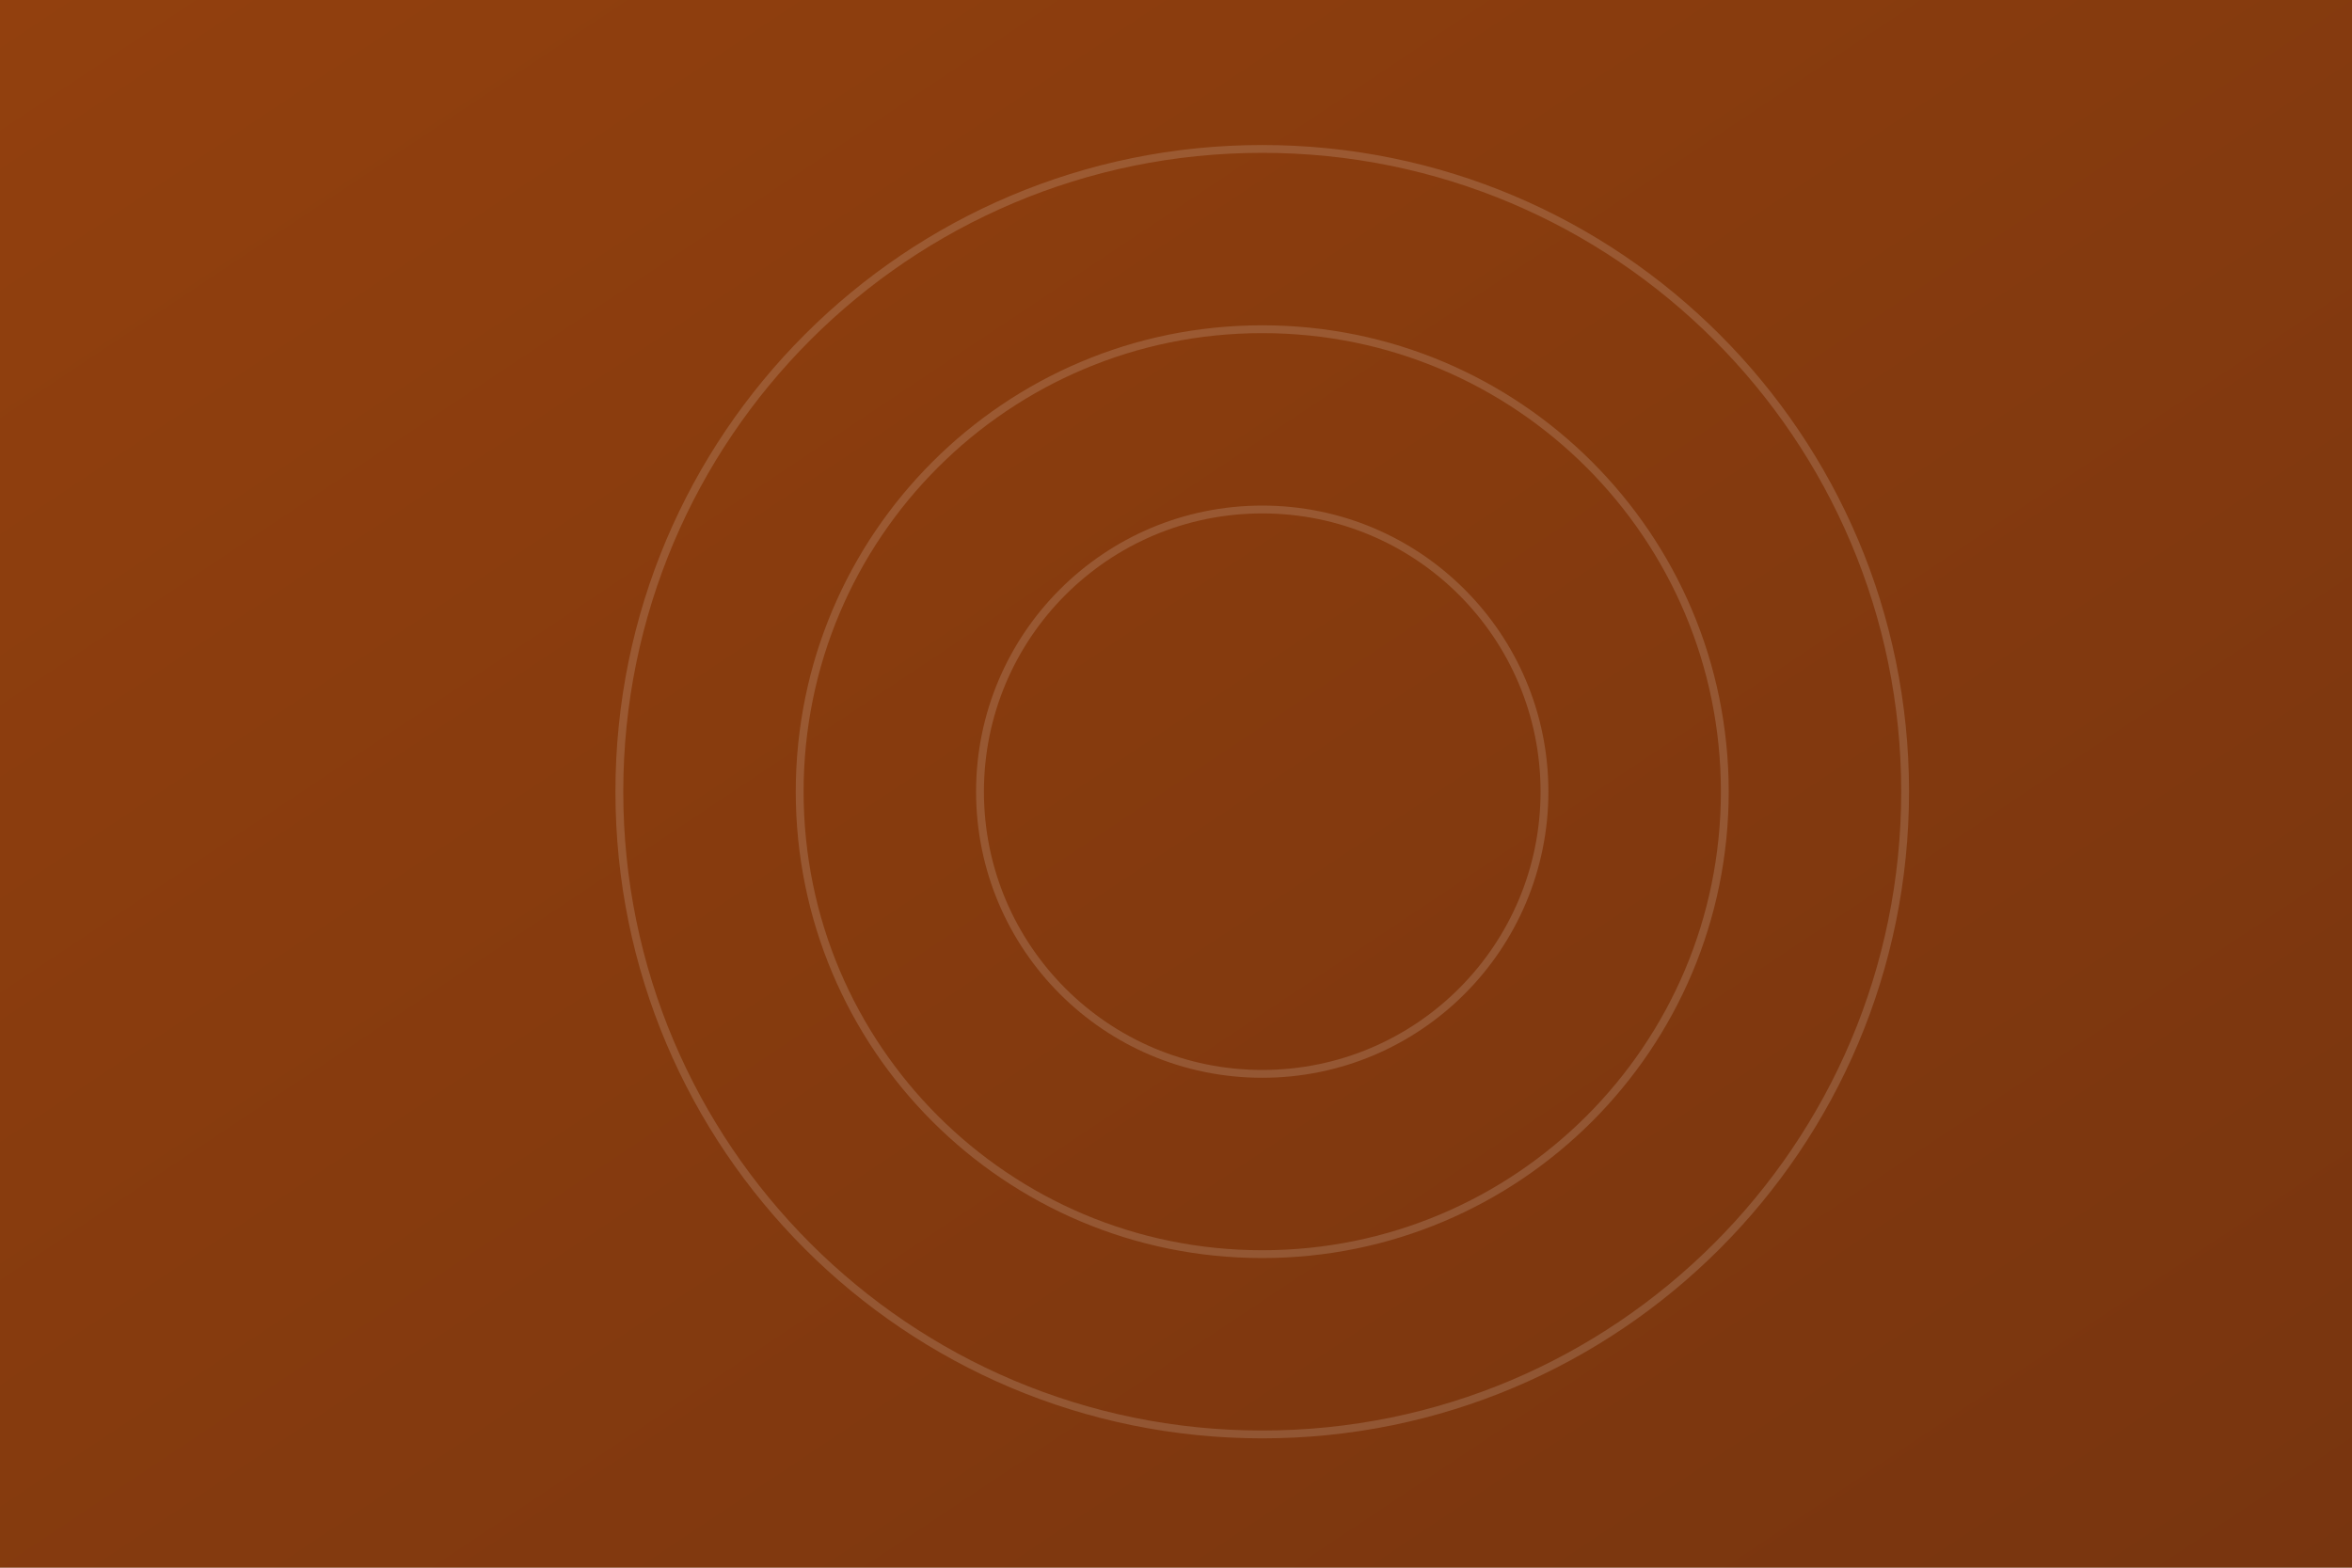
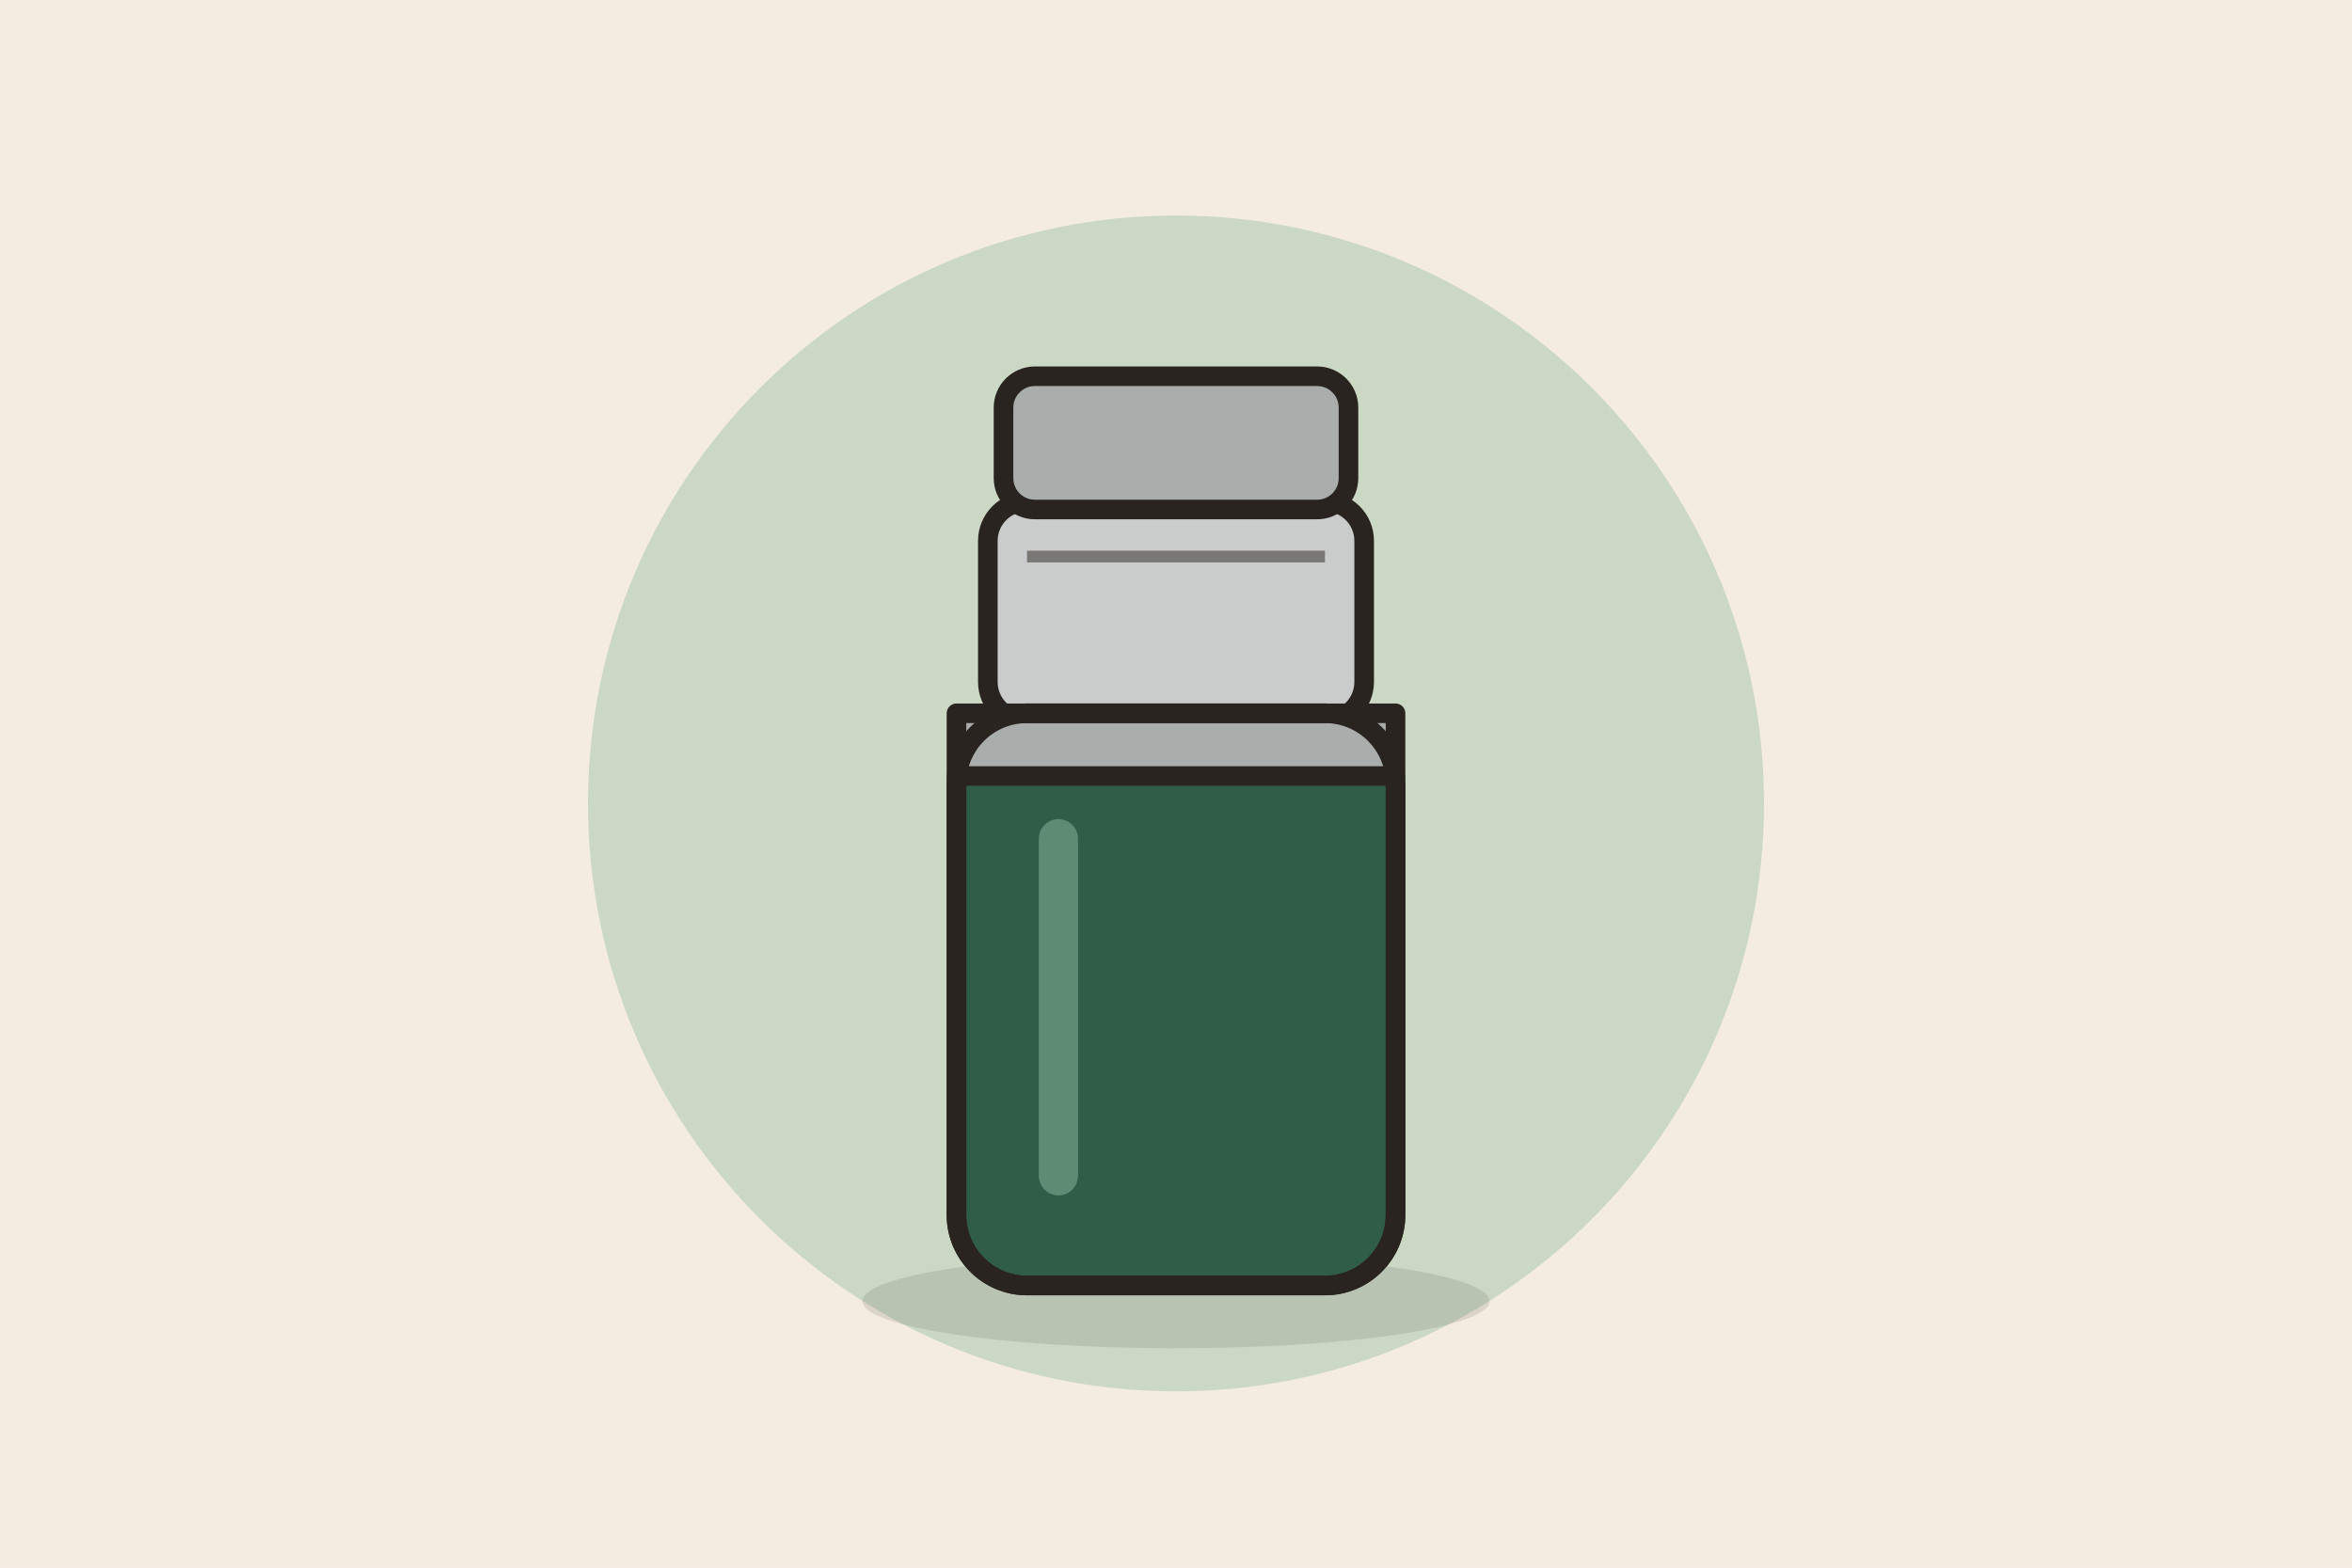
<svg xmlns="http://www.w3.org/2000/svg" width="600" height="400" viewBox="0 0 600 400" role="img" aria-label="Thermos flask">
-   <defs>
-     <linearGradient id="g" x1="0" y1="0" x2="1" y2="1">
-       <stop offset="0%" stop-color="#92400e" />
-       <stop offset="100%" stop-color="#78350f" />
-     </linearGradient>
-   </defs>
-   <rect width="600" height="400" fill="url(#g)" />
-   <g opacity="0.15" fill="none" stroke="#ffffff" stroke-width="2">
-     <circle cx="322" cy="202" r="72" />
-     <circle cx="322" cy="202" r="118" />
-     <circle cx="322" cy="202" r="164" />
-   </g>
+   <rect width="600" height="400" fill="#F3ECDF" />
+   <circle cx="300" cy="205" r="150" fill="#CBD8C4" />
+   <ellipse cx="300" cy="332" rx="80" ry="12" fill="#2A2420" opacity="0.12" />
+   <rect x="252" y="128" width="96" height="56" rx="10" fill="#C9CCCB" stroke="#2A2420" stroke-width="5" stroke-linejoin="round" stroke-linecap="round" />
+   <path d="M262 142 L 338 142" fill="none" stroke="#2A2420" stroke-width="3" opacity="0.5" />
+   <rect x="256" y="96" width="88" height="34" rx="8" fill="#A9AEAD" stroke="#2A2420" stroke-width="5" stroke-linejoin="round" stroke-linecap="round" />
+   <rect x="244" y="182" width="112" height="146" rx="18" fill="#2F5D47" stroke="#2A2420" stroke-width="5" stroke-linejoin="round" stroke-linecap="round" />
+   <rect x="244" y="182" width="112" height="16" fill="#A9AEAD" stroke="#2A2420" stroke-width="5" stroke-linejoin="round" stroke-linecap="round" />
+   <path d="M270 214 L 270 300" fill="none" stroke="#5E8B73" stroke-width="10" stroke-linecap="round" />
+   <rect x="244" y="182" width="112" height="146" rx="18" fill="none" stroke="#2A2420" stroke-width="5" stroke-linejoin="round" stroke-linecap="round" />
</svg>
